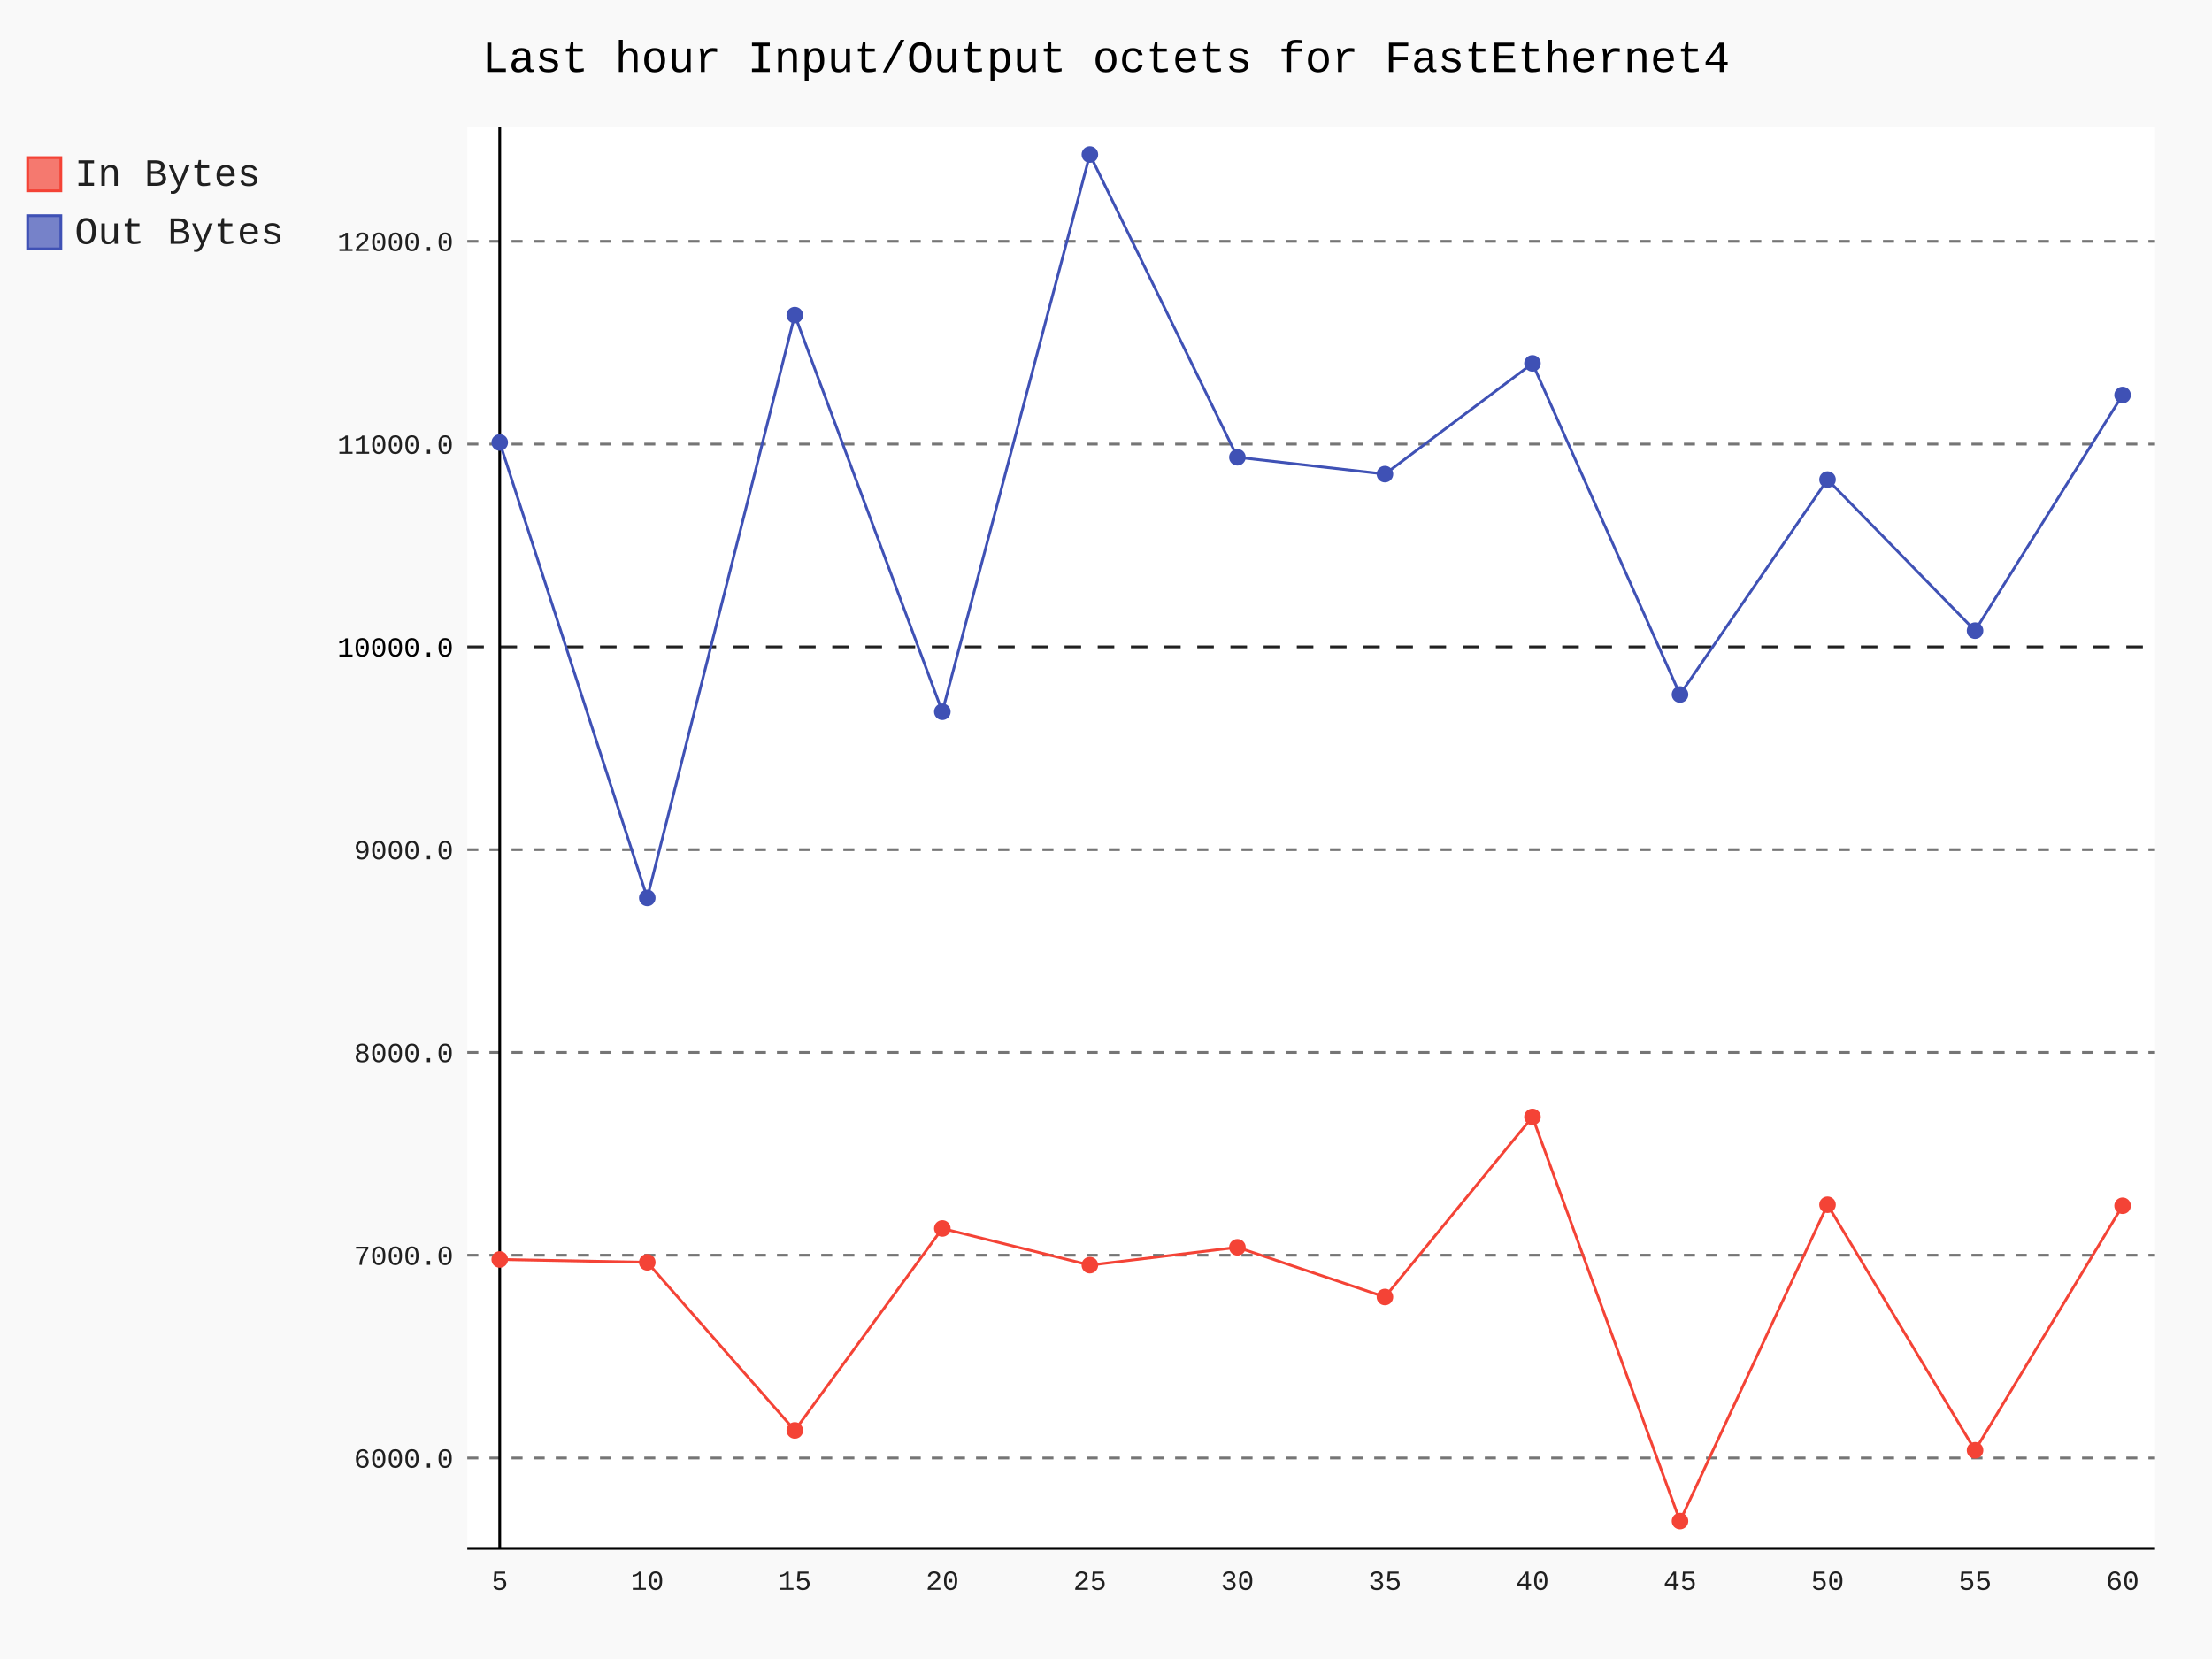
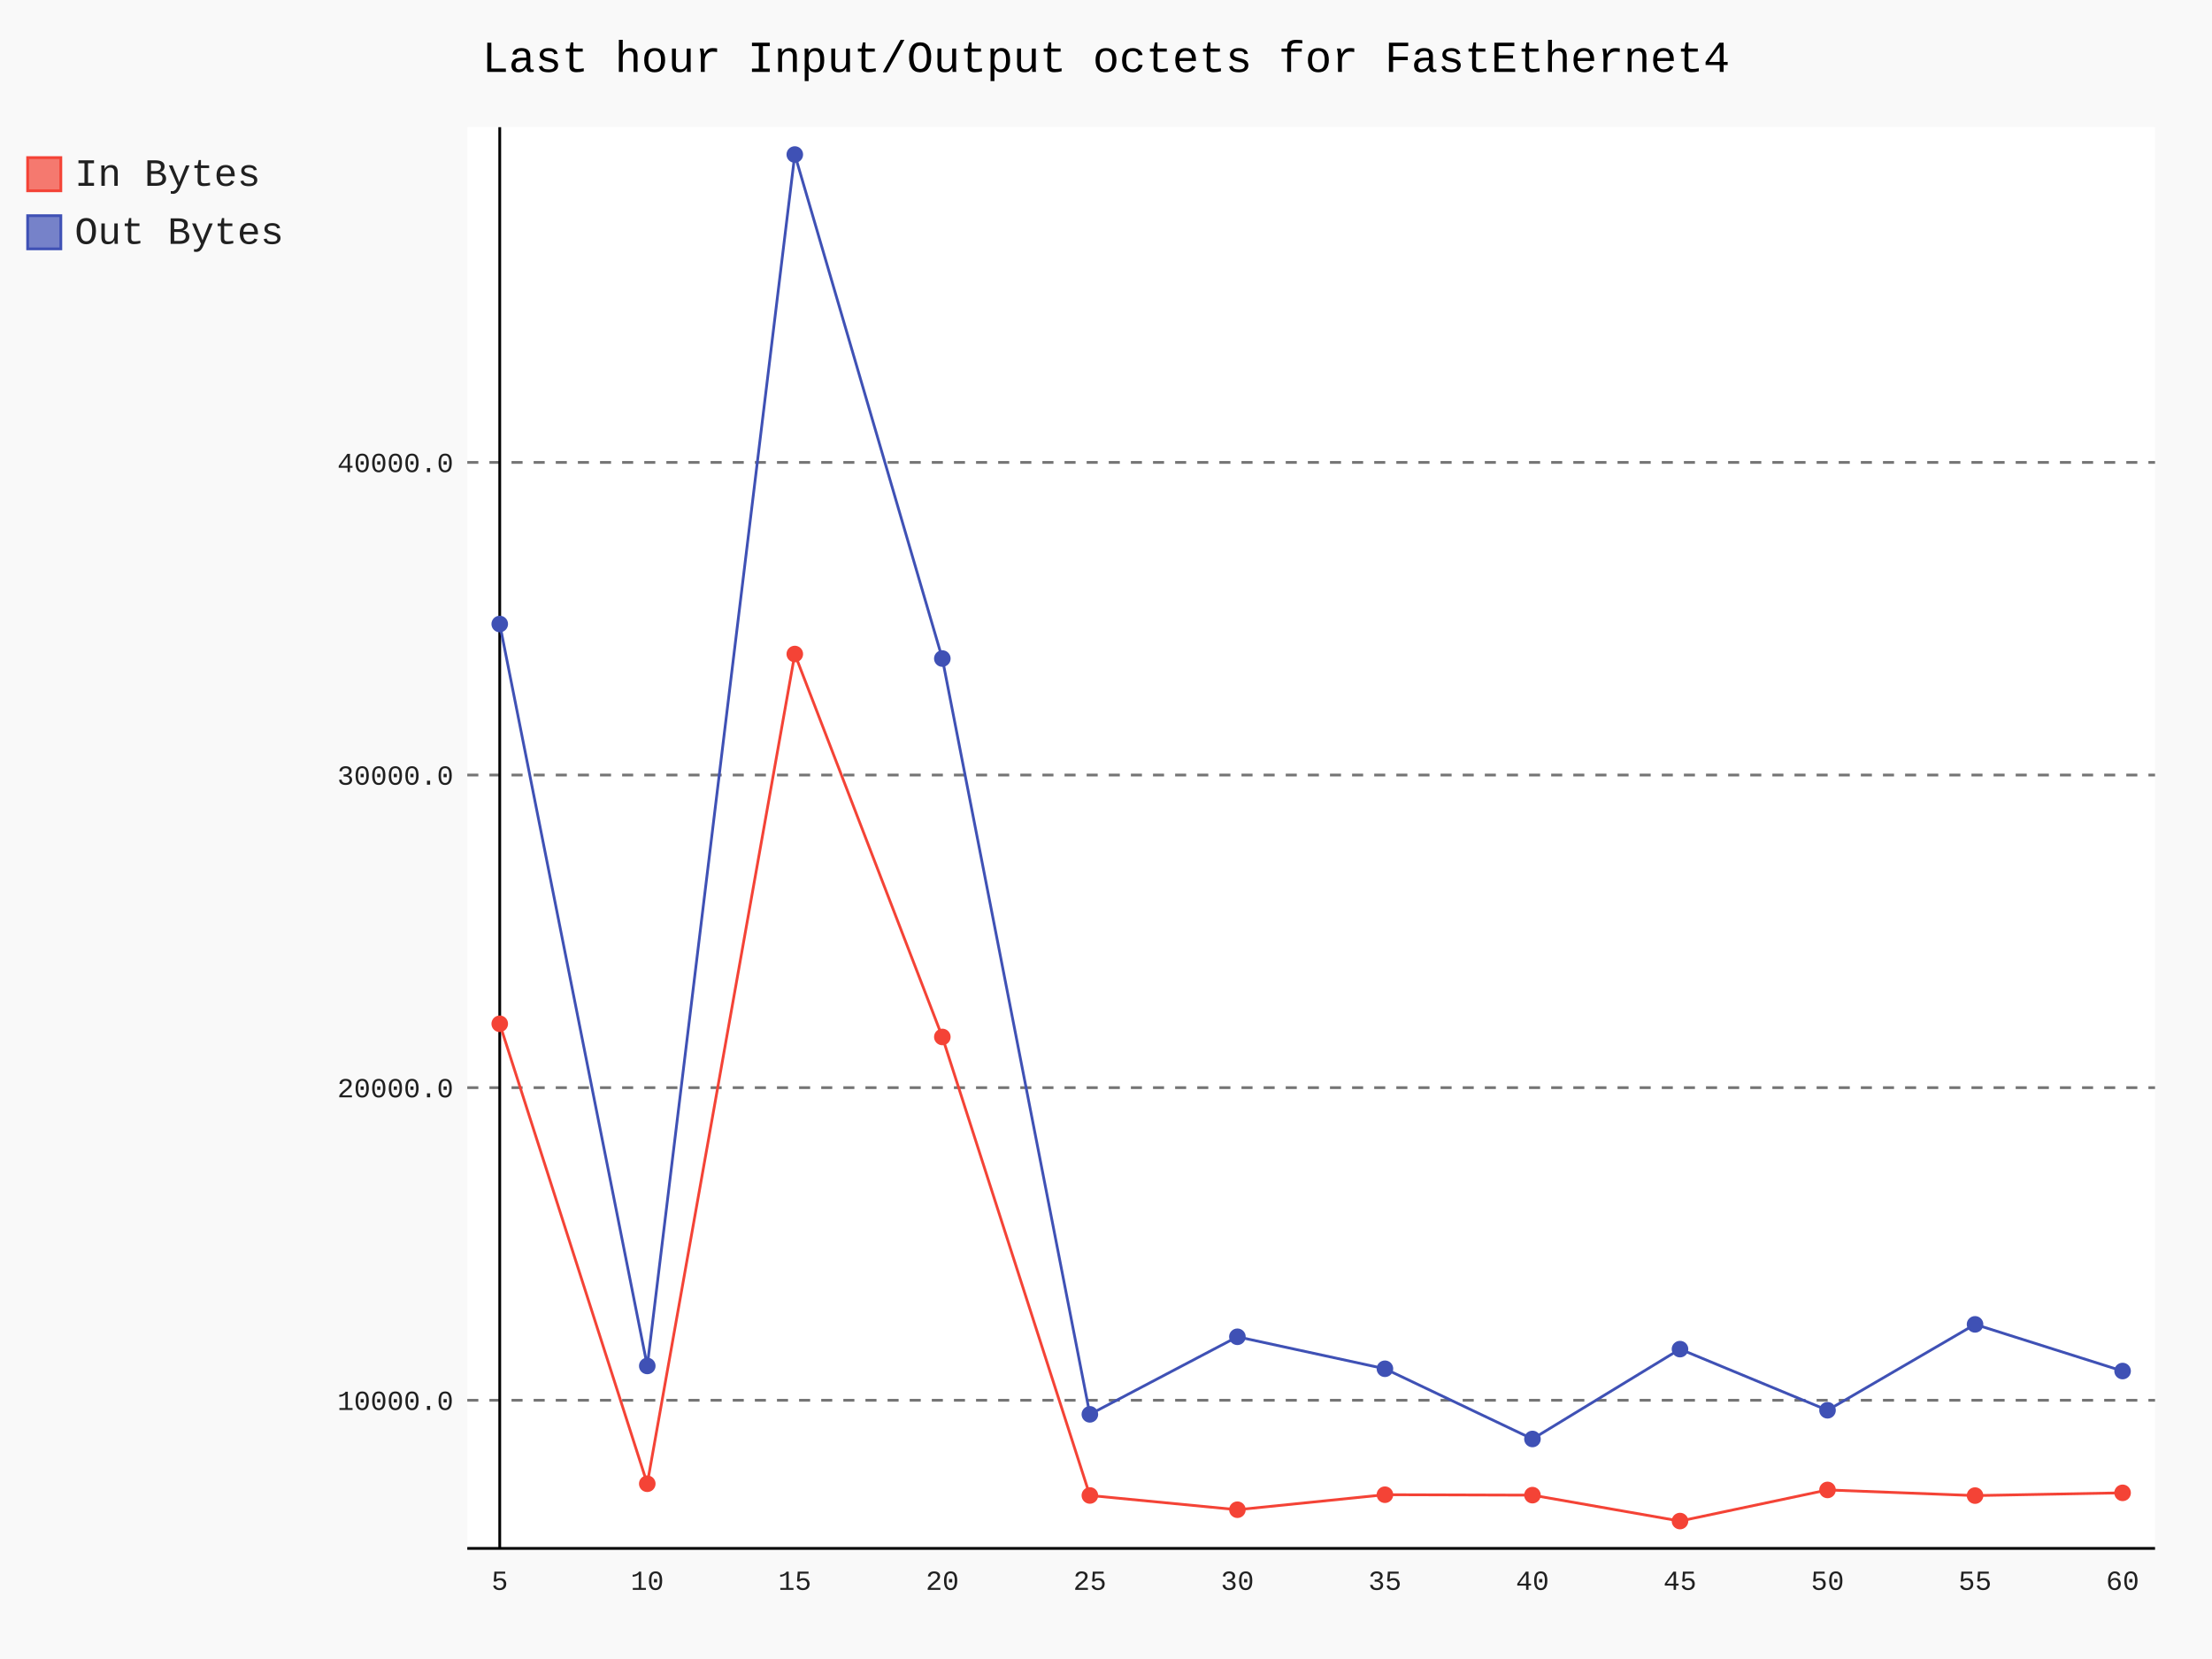
- <svg xmlns="http://www.w3.org/2000/svg" class="pygal-chart" id="chart-ba2d548b-999e-43e1-b2df-b6a1bdf8e7f8" viewBox="0 0 800 600">
+ <svg xmlns="http://www.w3.org/2000/svg" class="pygal-chart" id="chart-c943b272-f813-46ad-80d4-35e70b92af1a" viewBox="0 0 800 600">
  <defs>
-     <style type="text/css">#chart-ba2d548b-999e-43e1-b2df-b6a1bdf8e7f8{-webkit-user-select:none;-webkit-font-smoothing:antialiased;font-family:Consolas,"Liberation Mono",Menlo,Courier,monospace}#chart-ba2d548b-999e-43e1-b2df-b6a1bdf8e7f8 .title{font-family:Consolas,"Liberation Mono",Menlo,Courier,monospace;font-size:16px}#chart-ba2d548b-999e-43e1-b2df-b6a1bdf8e7f8 .legends .legend text{font-family:Consolas,"Liberation Mono",Menlo,Courier,monospace;font-size:14px}#chart-ba2d548b-999e-43e1-b2df-b6a1bdf8e7f8 .axis text{font-family:Consolas,"Liberation Mono",Menlo,Courier,monospace;font-size:10px}#chart-ba2d548b-999e-43e1-b2df-b6a1bdf8e7f8 .axis text.major{font-family:Consolas,"Liberation Mono",Menlo,Courier,monospace;font-size:10px}#chart-ba2d548b-999e-43e1-b2df-b6a1bdf8e7f8 .text-overlay text.value{font-family:Consolas,"Liberation Mono",Menlo,Courier,monospace;font-size:16px}#chart-ba2d548b-999e-43e1-b2df-b6a1bdf8e7f8 .text-overlay text.label{font-family:Consolas,"Liberation Mono",Menlo,Courier,monospace;font-size:10px}#chart-ba2d548b-999e-43e1-b2df-b6a1bdf8e7f8 .tooltip{font-family:Consolas,"Liberation Mono",Menlo,Courier,monospace;font-size:14px}#chart-ba2d548b-999e-43e1-b2df-b6a1bdf8e7f8 text.no_data{font-family:Consolas,"Liberation Mono",Menlo,Courier,monospace;font-size:64px}
- #chart-ba2d548b-999e-43e1-b2df-b6a1bdf8e7f8{background-color:rgba(249,249,249,1)}#chart-ba2d548b-999e-43e1-b2df-b6a1bdf8e7f8 path,#chart-ba2d548b-999e-43e1-b2df-b6a1bdf8e7f8 line,#chart-ba2d548b-999e-43e1-b2df-b6a1bdf8e7f8 rect,#chart-ba2d548b-999e-43e1-b2df-b6a1bdf8e7f8 circle{-webkit-transition:150ms;-moz-transition:150ms;transition:150ms}#chart-ba2d548b-999e-43e1-b2df-b6a1bdf8e7f8 .graph &gt; .background{fill:rgba(249,249,249,1)}#chart-ba2d548b-999e-43e1-b2df-b6a1bdf8e7f8 .plot &gt; .background{fill:rgba(255,255,255,1)}#chart-ba2d548b-999e-43e1-b2df-b6a1bdf8e7f8 .graph{fill:rgba(0,0,0,.87)}#chart-ba2d548b-999e-43e1-b2df-b6a1bdf8e7f8 text.no_data{fill:rgba(0,0,0,1)}#chart-ba2d548b-999e-43e1-b2df-b6a1bdf8e7f8 .title{fill:rgba(0,0,0,1)}#chart-ba2d548b-999e-43e1-b2df-b6a1bdf8e7f8 .legends .legend text{fill:rgba(0,0,0,.87)}#chart-ba2d548b-999e-43e1-b2df-b6a1bdf8e7f8 .legends .legend:hover text{fill:rgba(0,0,0,1)}#chart-ba2d548b-999e-43e1-b2df-b6a1bdf8e7f8 .axis .line{stroke:rgba(0,0,0,1)}#chart-ba2d548b-999e-43e1-b2df-b6a1bdf8e7f8 .axis .guide.line{stroke:rgba(0,0,0,.54)}#chart-ba2d548b-999e-43e1-b2df-b6a1bdf8e7f8 .axis .major.line{stroke:rgba(0,0,0,.87)}#chart-ba2d548b-999e-43e1-b2df-b6a1bdf8e7f8 .axis text.major{fill:rgba(0,0,0,1)}#chart-ba2d548b-999e-43e1-b2df-b6a1bdf8e7f8 .axis.y .guides:hover .guide.line,#chart-ba2d548b-999e-43e1-b2df-b6a1bdf8e7f8 .line-graph .axis.x .guides:hover .guide.line,#chart-ba2d548b-999e-43e1-b2df-b6a1bdf8e7f8 .stackedline-graph .axis.x .guides:hover .guide.line,#chart-ba2d548b-999e-43e1-b2df-b6a1bdf8e7f8 .xy-graph .axis.x .guides:hover .guide.line{stroke:rgba(0,0,0,1)}#chart-ba2d548b-999e-43e1-b2df-b6a1bdf8e7f8 .axis .guides:hover text{fill:rgba(0,0,0,1)}#chart-ba2d548b-999e-43e1-b2df-b6a1bdf8e7f8 .reactive{fill-opacity:.7}#chart-ba2d548b-999e-43e1-b2df-b6a1bdf8e7f8 .ci{stroke:rgba(0,0,0,.87)}#chart-ba2d548b-999e-43e1-b2df-b6a1bdf8e7f8 .reactive.active,#chart-ba2d548b-999e-43e1-b2df-b6a1bdf8e7f8 .active .reactive{fill-opacity:.8;stroke-width:4}#chart-ba2d548b-999e-43e1-b2df-b6a1bdf8e7f8 .series text{fill:rgba(0,0,0,1)}#chart-ba2d548b-999e-43e1-b2df-b6a1bdf8e7f8 .tooltip rect{fill:rgba(255,255,255,1);stroke:rgba(0,0,0,1);-webkit-transition:opacity 150ms;-moz-transition:opacity 150ms;transition:opacity 150ms}#chart-ba2d548b-999e-43e1-b2df-b6a1bdf8e7f8 .tooltip .label{fill:rgba(0,0,0,.87)}#chart-ba2d548b-999e-43e1-b2df-b6a1bdf8e7f8 .tooltip .label{fill:rgba(0,0,0,.87)}#chart-ba2d548b-999e-43e1-b2df-b6a1bdf8e7f8 .tooltip .legend{font-size:.8em;fill:rgba(0,0,0,.54)}#chart-ba2d548b-999e-43e1-b2df-b6a1bdf8e7f8 .tooltip .x_label{font-size:.6em;fill:rgba(0,0,0,1)}#chart-ba2d548b-999e-43e1-b2df-b6a1bdf8e7f8 .tooltip .xlink{font-size:.5em;text-decoration:underline}#chart-ba2d548b-999e-43e1-b2df-b6a1bdf8e7f8 .tooltip .value{font-size:1.5em}#chart-ba2d548b-999e-43e1-b2df-b6a1bdf8e7f8 .map-element{fill:rgba(255,255,255,1);stroke:rgba(0,0,0,.54) !important}#chart-ba2d548b-999e-43e1-b2df-b6a1bdf8e7f8 .map-element .reactive{fill-opacity:inherit}#chart-ba2d548b-999e-43e1-b2df-b6a1bdf8e7f8 .color-0,#chart-ba2d548b-999e-43e1-b2df-b6a1bdf8e7f8 .color-0 a:visited{stroke:#F44336;fill:#F44336}#chart-ba2d548b-999e-43e1-b2df-b6a1bdf8e7f8 .color-1,#chart-ba2d548b-999e-43e1-b2df-b6a1bdf8e7f8 .color-1 a:visited{stroke:#3F51B5;fill:#3F51B5}#chart-ba2d548b-999e-43e1-b2df-b6a1bdf8e7f8 .text-overlay .color-0 text{fill:black}#chart-ba2d548b-999e-43e1-b2df-b6a1bdf8e7f8 .text-overlay .color-1 text{fill:black}
- #chart-ba2d548b-999e-43e1-b2df-b6a1bdf8e7f8 text.no_data{text-anchor:middle}#chart-ba2d548b-999e-43e1-b2df-b6a1bdf8e7f8 .guide.line{fill:none}#chart-ba2d548b-999e-43e1-b2df-b6a1bdf8e7f8 .centered{text-anchor:middle}#chart-ba2d548b-999e-43e1-b2df-b6a1bdf8e7f8 .title{text-anchor:middle}#chart-ba2d548b-999e-43e1-b2df-b6a1bdf8e7f8 .legends .legend text{fill-opacity:1}#chart-ba2d548b-999e-43e1-b2df-b6a1bdf8e7f8 .axis.x text{text-anchor:middle}#chart-ba2d548b-999e-43e1-b2df-b6a1bdf8e7f8 .axis.x:not(.web) text[transform]{text-anchor:start}#chart-ba2d548b-999e-43e1-b2df-b6a1bdf8e7f8 .axis.x:not(.web) text[transform].backwards{text-anchor:end}#chart-ba2d548b-999e-43e1-b2df-b6a1bdf8e7f8 .axis.y text{text-anchor:end}#chart-ba2d548b-999e-43e1-b2df-b6a1bdf8e7f8 .axis.y text[transform].backwards{text-anchor:start}#chart-ba2d548b-999e-43e1-b2df-b6a1bdf8e7f8 .axis.y2 text{text-anchor:start}#chart-ba2d548b-999e-43e1-b2df-b6a1bdf8e7f8 .axis.y2 text[transform].backwards{text-anchor:end}#chart-ba2d548b-999e-43e1-b2df-b6a1bdf8e7f8 .axis .guide.line{stroke-dasharray:4,4}#chart-ba2d548b-999e-43e1-b2df-b6a1bdf8e7f8 .axis .major.guide.line{stroke-dasharray:6,6}#chart-ba2d548b-999e-43e1-b2df-b6a1bdf8e7f8 .horizontal .axis.y .guide.line,#chart-ba2d548b-999e-43e1-b2df-b6a1bdf8e7f8 .horizontal .axis.y2 .guide.line,#chart-ba2d548b-999e-43e1-b2df-b6a1bdf8e7f8 .vertical .axis.x .guide.line{opacity:0}#chart-ba2d548b-999e-43e1-b2df-b6a1bdf8e7f8 .horizontal .axis.always_show .guide.line,#chart-ba2d548b-999e-43e1-b2df-b6a1bdf8e7f8 .vertical .axis.always_show .guide.line{opacity:1 !important}#chart-ba2d548b-999e-43e1-b2df-b6a1bdf8e7f8 .axis.y .guides:hover .guide.line,#chart-ba2d548b-999e-43e1-b2df-b6a1bdf8e7f8 .axis.y2 .guides:hover .guide.line,#chart-ba2d548b-999e-43e1-b2df-b6a1bdf8e7f8 .axis.x .guides:hover .guide.line{opacity:1}#chart-ba2d548b-999e-43e1-b2df-b6a1bdf8e7f8 .axis .guides:hover text{opacity:1}#chart-ba2d548b-999e-43e1-b2df-b6a1bdf8e7f8 .nofill{fill:none}#chart-ba2d548b-999e-43e1-b2df-b6a1bdf8e7f8 .subtle-fill{fill-opacity:.2}#chart-ba2d548b-999e-43e1-b2df-b6a1bdf8e7f8 .dot{stroke-width:1px;fill-opacity:1}#chart-ba2d548b-999e-43e1-b2df-b6a1bdf8e7f8 .dot.active{stroke-width:5px}#chart-ba2d548b-999e-43e1-b2df-b6a1bdf8e7f8 .dot.negative{fill:transparent}#chart-ba2d548b-999e-43e1-b2df-b6a1bdf8e7f8 text,#chart-ba2d548b-999e-43e1-b2df-b6a1bdf8e7f8 tspan{stroke:none !important}#chart-ba2d548b-999e-43e1-b2df-b6a1bdf8e7f8 .series text.active{opacity:1}#chart-ba2d548b-999e-43e1-b2df-b6a1bdf8e7f8 .tooltip rect{fill-opacity:.95;stroke-width:.5}#chart-ba2d548b-999e-43e1-b2df-b6a1bdf8e7f8 .tooltip text{fill-opacity:1}#chart-ba2d548b-999e-43e1-b2df-b6a1bdf8e7f8 .showable{visibility:hidden}#chart-ba2d548b-999e-43e1-b2df-b6a1bdf8e7f8 .showable.shown{visibility:visible}</style>
+     <style type="text/css">#chart-c943b272-f813-46ad-80d4-35e70b92af1a{-webkit-user-select:none;-webkit-font-smoothing:antialiased;font-family:Consolas,"Liberation Mono",Menlo,Courier,monospace}#chart-c943b272-f813-46ad-80d4-35e70b92af1a .title{font-family:Consolas,"Liberation Mono",Menlo,Courier,monospace;font-size:16px}#chart-c943b272-f813-46ad-80d4-35e70b92af1a .legends .legend text{font-family:Consolas,"Liberation Mono",Menlo,Courier,monospace;font-size:14px}#chart-c943b272-f813-46ad-80d4-35e70b92af1a .axis text{font-family:Consolas,"Liberation Mono",Menlo,Courier,monospace;font-size:10px}#chart-c943b272-f813-46ad-80d4-35e70b92af1a .axis text.major{font-family:Consolas,"Liberation Mono",Menlo,Courier,monospace;font-size:10px}#chart-c943b272-f813-46ad-80d4-35e70b92af1a .text-overlay text.value{font-family:Consolas,"Liberation Mono",Menlo,Courier,monospace;font-size:16px}#chart-c943b272-f813-46ad-80d4-35e70b92af1a .text-overlay text.label{font-family:Consolas,"Liberation Mono",Menlo,Courier,monospace;font-size:10px}#chart-c943b272-f813-46ad-80d4-35e70b92af1a .tooltip{font-family:Consolas,"Liberation Mono",Menlo,Courier,monospace;font-size:14px}#chart-c943b272-f813-46ad-80d4-35e70b92af1a text.no_data{font-family:Consolas,"Liberation Mono",Menlo,Courier,monospace;font-size:64px}
+ #chart-c943b272-f813-46ad-80d4-35e70b92af1a{background-color:rgba(249,249,249,1)}#chart-c943b272-f813-46ad-80d4-35e70b92af1a path,#chart-c943b272-f813-46ad-80d4-35e70b92af1a line,#chart-c943b272-f813-46ad-80d4-35e70b92af1a rect,#chart-c943b272-f813-46ad-80d4-35e70b92af1a circle{-webkit-transition:150ms;-moz-transition:150ms;transition:150ms}#chart-c943b272-f813-46ad-80d4-35e70b92af1a .graph &gt; .background{fill:rgba(249,249,249,1)}#chart-c943b272-f813-46ad-80d4-35e70b92af1a .plot &gt; .background{fill:rgba(255,255,255,1)}#chart-c943b272-f813-46ad-80d4-35e70b92af1a .graph{fill:rgba(0,0,0,.87)}#chart-c943b272-f813-46ad-80d4-35e70b92af1a text.no_data{fill:rgba(0,0,0,1)}#chart-c943b272-f813-46ad-80d4-35e70b92af1a .title{fill:rgba(0,0,0,1)}#chart-c943b272-f813-46ad-80d4-35e70b92af1a .legends .legend text{fill:rgba(0,0,0,.87)}#chart-c943b272-f813-46ad-80d4-35e70b92af1a .legends .legend:hover text{fill:rgba(0,0,0,1)}#chart-c943b272-f813-46ad-80d4-35e70b92af1a .axis .line{stroke:rgba(0,0,0,1)}#chart-c943b272-f813-46ad-80d4-35e70b92af1a .axis .guide.line{stroke:rgba(0,0,0,.54)}#chart-c943b272-f813-46ad-80d4-35e70b92af1a .axis .major.line{stroke:rgba(0,0,0,.87)}#chart-c943b272-f813-46ad-80d4-35e70b92af1a .axis text.major{fill:rgba(0,0,0,1)}#chart-c943b272-f813-46ad-80d4-35e70b92af1a .axis.y .guides:hover .guide.line,#chart-c943b272-f813-46ad-80d4-35e70b92af1a .line-graph .axis.x .guides:hover .guide.line,#chart-c943b272-f813-46ad-80d4-35e70b92af1a .stackedline-graph .axis.x .guides:hover .guide.line,#chart-c943b272-f813-46ad-80d4-35e70b92af1a .xy-graph .axis.x .guides:hover .guide.line{stroke:rgba(0,0,0,1)}#chart-c943b272-f813-46ad-80d4-35e70b92af1a .axis .guides:hover text{fill:rgba(0,0,0,1)}#chart-c943b272-f813-46ad-80d4-35e70b92af1a .reactive{fill-opacity:.7}#chart-c943b272-f813-46ad-80d4-35e70b92af1a .ci{stroke:rgba(0,0,0,.87)}#chart-c943b272-f813-46ad-80d4-35e70b92af1a .reactive.active,#chart-c943b272-f813-46ad-80d4-35e70b92af1a .active .reactive{fill-opacity:.8;stroke-width:4}#chart-c943b272-f813-46ad-80d4-35e70b92af1a .series text{fill:rgba(0,0,0,1)}#chart-c943b272-f813-46ad-80d4-35e70b92af1a .tooltip rect{fill:rgba(255,255,255,1);stroke:rgba(0,0,0,1);-webkit-transition:opacity 150ms;-moz-transition:opacity 150ms;transition:opacity 150ms}#chart-c943b272-f813-46ad-80d4-35e70b92af1a .tooltip .label{fill:rgba(0,0,0,.87)}#chart-c943b272-f813-46ad-80d4-35e70b92af1a .tooltip .label{fill:rgba(0,0,0,.87)}#chart-c943b272-f813-46ad-80d4-35e70b92af1a .tooltip .legend{font-size:.8em;fill:rgba(0,0,0,.54)}#chart-c943b272-f813-46ad-80d4-35e70b92af1a .tooltip .x_label{font-size:.6em;fill:rgba(0,0,0,1)}#chart-c943b272-f813-46ad-80d4-35e70b92af1a .tooltip .xlink{font-size:.5em;text-decoration:underline}#chart-c943b272-f813-46ad-80d4-35e70b92af1a .tooltip .value{font-size:1.5em}#chart-c943b272-f813-46ad-80d4-35e70b92af1a .map-element{fill:rgba(255,255,255,1);stroke:rgba(0,0,0,.54) !important}#chart-c943b272-f813-46ad-80d4-35e70b92af1a .map-element .reactive{fill-opacity:inherit}#chart-c943b272-f813-46ad-80d4-35e70b92af1a .color-0,#chart-c943b272-f813-46ad-80d4-35e70b92af1a .color-0 a:visited{stroke:#F44336;fill:#F44336}#chart-c943b272-f813-46ad-80d4-35e70b92af1a .color-1,#chart-c943b272-f813-46ad-80d4-35e70b92af1a .color-1 a:visited{stroke:#3F51B5;fill:#3F51B5}#chart-c943b272-f813-46ad-80d4-35e70b92af1a .text-overlay .color-0 text{fill:black}#chart-c943b272-f813-46ad-80d4-35e70b92af1a .text-overlay .color-1 text{fill:black}
+ #chart-c943b272-f813-46ad-80d4-35e70b92af1a text.no_data{text-anchor:middle}#chart-c943b272-f813-46ad-80d4-35e70b92af1a .guide.line{fill:none}#chart-c943b272-f813-46ad-80d4-35e70b92af1a .centered{text-anchor:middle}#chart-c943b272-f813-46ad-80d4-35e70b92af1a .title{text-anchor:middle}#chart-c943b272-f813-46ad-80d4-35e70b92af1a .legends .legend text{fill-opacity:1}#chart-c943b272-f813-46ad-80d4-35e70b92af1a .axis.x text{text-anchor:middle}#chart-c943b272-f813-46ad-80d4-35e70b92af1a .axis.x:not(.web) text[transform]{text-anchor:start}#chart-c943b272-f813-46ad-80d4-35e70b92af1a .axis.x:not(.web) text[transform].backwards{text-anchor:end}#chart-c943b272-f813-46ad-80d4-35e70b92af1a .axis.y text{text-anchor:end}#chart-c943b272-f813-46ad-80d4-35e70b92af1a .axis.y text[transform].backwards{text-anchor:start}#chart-c943b272-f813-46ad-80d4-35e70b92af1a .axis.y2 text{text-anchor:start}#chart-c943b272-f813-46ad-80d4-35e70b92af1a .axis.y2 text[transform].backwards{text-anchor:end}#chart-c943b272-f813-46ad-80d4-35e70b92af1a .axis .guide.line{stroke-dasharray:4,4}#chart-c943b272-f813-46ad-80d4-35e70b92af1a .axis .major.guide.line{stroke-dasharray:6,6}#chart-c943b272-f813-46ad-80d4-35e70b92af1a .horizontal .axis.y .guide.line,#chart-c943b272-f813-46ad-80d4-35e70b92af1a .horizontal .axis.y2 .guide.line,#chart-c943b272-f813-46ad-80d4-35e70b92af1a .vertical .axis.x .guide.line{opacity:0}#chart-c943b272-f813-46ad-80d4-35e70b92af1a .horizontal .axis.always_show .guide.line,#chart-c943b272-f813-46ad-80d4-35e70b92af1a .vertical .axis.always_show .guide.line{opacity:1 !important}#chart-c943b272-f813-46ad-80d4-35e70b92af1a .axis.y .guides:hover .guide.line,#chart-c943b272-f813-46ad-80d4-35e70b92af1a .axis.y2 .guides:hover .guide.line,#chart-c943b272-f813-46ad-80d4-35e70b92af1a .axis.x .guides:hover .guide.line{opacity:1}#chart-c943b272-f813-46ad-80d4-35e70b92af1a .axis .guides:hover text{opacity:1}#chart-c943b272-f813-46ad-80d4-35e70b92af1a .nofill{fill:none}#chart-c943b272-f813-46ad-80d4-35e70b92af1a .subtle-fill{fill-opacity:.2}#chart-c943b272-f813-46ad-80d4-35e70b92af1a .dot{stroke-width:1px;fill-opacity:1}#chart-c943b272-f813-46ad-80d4-35e70b92af1a .dot.active{stroke-width:5px}#chart-c943b272-f813-46ad-80d4-35e70b92af1a .dot.negative{fill:transparent}#chart-c943b272-f813-46ad-80d4-35e70b92af1a text,#chart-c943b272-f813-46ad-80d4-35e70b92af1a tspan{stroke:none !important}#chart-c943b272-f813-46ad-80d4-35e70b92af1a .series text.active{opacity:1}#chart-c943b272-f813-46ad-80d4-35e70b92af1a .tooltip rect{fill-opacity:.95;stroke-width:.5}#chart-c943b272-f813-46ad-80d4-35e70b92af1a .tooltip text{fill-opacity:1}#chart-c943b272-f813-46ad-80d4-35e70b92af1a .showable{visibility:hidden}#chart-c943b272-f813-46ad-80d4-35e70b92af1a .showable.shown{visibility:visible}</style>
  </defs>
  <g class="graph line-graph vertical">
    <rect class="background" height="600" width="800" x="0" y="0" />
    <g class="plot" transform="translate(169, 46)">
      <rect class="background" height="514" width="610.4" x="0" y="0" />
      <g class="axis y">
        <path class="line" d="M0 514 h610.4" />
        <g class="guides">
-           <path class="guide line" d="M0 481.307 h610.4" />
-           <text class="" x="-5" y="484.807">6000.0</text>
+           <path class="guide line" d="M0 460.428 h610.4" />
+           <text class="" x="-5" y="463.928">10000.0</text>
        </g>
        <g class="guides">
-           <path class="guide line" d="M0 407.968 h610.4" />
-           <text class="" x="-5" y="411.468">7000.0</text>
+           <path class="guide line" d="M0 347.365 h610.4" />
+           <text class="" x="-5" y="350.865">20000.0</text>
        </g>
        <g class="guides">
-           <path class="guide line" d="M0 334.629 h610.4" />
-           <text class="" x="-5" y="338.129">8000.0</text>
+           <path class="guide line" d="M0 234.303 h610.4" />
+           <text class="" x="-5" y="237.803">30000.0</text>
        </g>
        <g class="guides">
-           <path class="guide line" d="M0 261.29 h610.4" />
-           <text class="" x="-5" y="264.79">9000.0</text>
-         </g>
-         <g class="guides">
-           <path class="major guide line" d="M0 187.951 h610.4" />
-           <text class="major" x="-5" y="191.451">10000.0</text>
-         </g>
-         <g class="guides">
-           <path class="guide line" d="M0 114.613 h610.4" />
-           <text class="" x="-5" y="118.113">11000.0</text>
-         </g>
-         <g class="guides">
-           <path class="guide line" d="M0 41.274 h610.4" />
-           <text class="" x="-5" y="44.774">12000.0</text>
+           <path class="guide line" d="M0 121.24 h610.4" />
+           <text class="" x="-5" y="124.74">40000.0</text>
        </g>
      </g>
      <g class="axis x">
        <g class="guides">
          <path class="line" d="M11.738 0 v514" />
          <text class="" x="11.738" y="529.0">5</text>
        </g>
        <g class="guides">
          <path class="guide line" d="M65.095 0 v514" />
          <text class="" x="65.095" y="529.0">10</text>
        </g>
        <g class="guides">
          <path class="guide line" d="M118.452 0 v514" />
          <text class="" x="118.452" y="529.0">15</text>
        </g>
        <g class="guides">
          <path class="guide line" d="M171.808 0 v514" />
          <text class="" x="171.808" y="529.0">20</text>
        </g>
        <g class="guides">
          <path class="guide line" d="M225.165 0 v514" />
          <text class="" x="225.165" y="529.0">25</text>
        </g>
        <g class="guides">
          <path class="guide line" d="M278.522 0 v514" />
          <text class="" x="278.522" y="529.0">30</text>
        </g>
        <g class="guides">
          <path class="guide line" d="M331.878 0 v514" />
          <text class="" x="331.878" y="529.0">35</text>
        </g>
        <g class="guides">
          <path class="guide line" d="M385.235 0 v514" />
          <text class="" x="385.235" y="529.0">40</text>
        </g>
        <g class="guides">
          <path class="guide line" d="M438.592 0 v514" />
          <text class="" x="438.592" y="529.0">45</text>
        </g>
        <g class="guides">
          <path class="guide line" d="M491.948 0 v514" />
          <text class="" x="491.948" y="529.0">50</text>
        </g>
        <g class="guides">
          <path class="guide line" d="M545.305 0 v514" />
          <text class="" x="545.305" y="529.0">55</text>
        </g>
        <g class="guides">
          <path class="guide line" d="M598.662 0 v514" />
          <text class="" x="598.662" y="529.0">60</text>
        </g>
      </g>
      <g class="series serie-0 color-0">
-         <path class="line reactive nofill" d="M11.738 409.508 L65.095 410.535 118.452 471.333 171.808 398.287 225.165 411.562 278.522 405.108 331.878 423.076 385.235 357.951 438.592 504.115 491.948 389.707 545.305 478.52 598.662 390.073" />
+         <path class="line reactive nofill" d="M11.738 324.267 L65.095 490.616 118.452 190.536 171.808 329.027 225.165 494.856 278.522 500.011 331.878 494.584 385.235 494.742 438.592 504.115 491.948 492.854 545.305 494.901 598.662 493.906" />
      </g>
      <g class="series serie-1 color-1">
-         <path class="line reactive nofill" d="M11.738 114.026 L65.095 278.745 118.452 67.969 171.808 211.42 225.165 9.885 278.522 119.38 331.878 125.467 385.235 85.424 438.592 205.186 491.948 127.447 545.305 182.084 598.662 96.865" />
+         <path class="line reactive nofill" d="M11.738 179.682 L65.095 448.014 118.452 9.885 171.808 192.176 225.165 465.516 278.522 437.465 331.878 449.031 385.235 474.425 438.592 441.931 491.948 464.046 545.305 432.976 598.662 449.857" />
      </g>
    </g>
    <g class="titles">
      <text class="title plot_title" x="400.0" y="26">Last hour Input/Output octets for FastEthernet4</text>
    </g>
    <g class="plot overlay" transform="translate(169, 46)">
      <g class="series serie-0 color-0">
        <g class="dots">
-           <circle class="dot reactive tooltip-trigger" cx="11.738" cy="409.508" r="2.5" />
+           <circle class="dot reactive tooltip-trigger" cx="11.738" cy="324.267" r="2.5" />
        </g>
        <g class="dots">
-           <circle class="dot reactive tooltip-trigger" cx="65.095" cy="410.535" r="2.5" />
+           <circle class="dot reactive tooltip-trigger" cx="65.095" cy="490.616" r="2.5" />
        </g>
        <g class="dots">
-           <circle class="dot reactive tooltip-trigger" cx="118.452" cy="471.333" r="2.5" />
+           <circle class="dot reactive tooltip-trigger" cx="118.452" cy="190.536" r="2.5" />
        </g>
        <g class="dots">
-           <circle class="dot reactive tooltip-trigger" cx="171.808" cy="398.287" r="2.5" />
+           <circle class="dot reactive tooltip-trigger" cx="171.808" cy="329.027" r="2.5" />
        </g>
        <g class="dots">
-           <circle class="dot reactive tooltip-trigger" cx="225.165" cy="411.562" r="2.5" />
+           <circle class="dot reactive tooltip-trigger" cx="225.165" cy="494.856" r="2.5" />
        </g>
        <g class="dots">
-           <circle class="dot reactive tooltip-trigger" cx="278.522" cy="405.108" r="2.5" />
+           <circle class="dot reactive tooltip-trigger" cx="278.522" cy="500.011" r="2.5" />
        </g>
        <g class="dots">
-           <circle class="dot reactive tooltip-trigger" cx="331.878" cy="423.076" r="2.5" />
+           <circle class="dot reactive tooltip-trigger" cx="331.878" cy="494.584" r="2.5" />
        </g>
        <g class="dots">
-           <circle class="dot reactive tooltip-trigger" cx="385.235" cy="357.951" r="2.5" />
+           <circle class="dot reactive tooltip-trigger" cx="385.235" cy="494.742" r="2.5" />
        </g>
        <g class="dots">
          <circle class="dot reactive tooltip-trigger" cx="438.592" cy="504.115" r="2.5" />
        </g>
        <g class="dots">
-           <circle class="dot reactive tooltip-trigger" cx="491.948" cy="389.707" r="2.5" />
+           <circle class="dot reactive tooltip-trigger" cx="491.948" cy="492.854" r="2.5" />
        </g>
        <g class="dots">
-           <circle class="dot reactive tooltip-trigger" cx="545.305" cy="478.52" r="2.5" />
+           <circle class="dot reactive tooltip-trigger" cx="545.305" cy="494.901" r="2.5" />
        </g>
        <g class="dots">
-           <circle class="dot reactive tooltip-trigger" cx="598.662" cy="390.073" r="2.5" />
+           <circle class="dot reactive tooltip-trigger" cx="598.662" cy="493.906" r="2.5" />
        </g>
      </g>
      <g class="series serie-1 color-1">
        <g class="dots">
-           <circle class="dot reactive tooltip-trigger" cx="11.738" cy="114.026" r="2.5" />
+           <circle class="dot reactive tooltip-trigger" cx="11.738" cy="179.682" r="2.5" />
        </g>
        <g class="dots">
-           <circle class="dot reactive tooltip-trigger" cx="65.095" cy="278.745" r="2.5" />
+           <circle class="dot reactive tooltip-trigger" cx="65.095" cy="448.014" r="2.5" />
        </g>
        <g class="dots">
-           <circle class="dot reactive tooltip-trigger" cx="118.452" cy="67.969" r="2.5" />
+           <circle class="dot reactive tooltip-trigger" cx="118.452" cy="9.885" r="2.5" />
        </g>
        <g class="dots">
-           <circle class="dot reactive tooltip-trigger" cx="171.808" cy="211.42" r="2.5" />
+           <circle class="dot reactive tooltip-trigger" cx="171.808" cy="192.176" r="2.5" />
        </g>
        <g class="dots">
-           <circle class="dot reactive tooltip-trigger" cx="225.165" cy="9.885" r="2.5" />
+           <circle class="dot reactive tooltip-trigger" cx="225.165" cy="465.516" r="2.5" />
        </g>
        <g class="dots">
-           <circle class="dot reactive tooltip-trigger" cx="278.522" cy="119.38" r="2.5" />
+           <circle class="dot reactive tooltip-trigger" cx="278.522" cy="437.465" r="2.5" />
        </g>
        <g class="dots">
-           <circle class="dot reactive tooltip-trigger" cx="331.878" cy="125.467" r="2.5" />
+           <circle class="dot reactive tooltip-trigger" cx="331.878" cy="449.031" r="2.5" />
        </g>
        <g class="dots">
-           <circle class="dot reactive tooltip-trigger" cx="385.235" cy="85.424" r="2.5" />
+           <circle class="dot reactive tooltip-trigger" cx="385.235" cy="474.425" r="2.5" />
        </g>
        <g class="dots">
-           <circle class="dot reactive tooltip-trigger" cx="438.592" cy="205.186" r="2.5" />
+           <circle class="dot reactive tooltip-trigger" cx="438.592" cy="441.931" r="2.5" />
        </g>
        <g class="dots">
-           <circle class="dot reactive tooltip-trigger" cx="491.948" cy="127.447" r="2.5" />
+           <circle class="dot reactive tooltip-trigger" cx="491.948" cy="464.046" r="2.5" />
        </g>
        <g class="dots">
-           <circle class="dot reactive tooltip-trigger" cx="545.305" cy="182.084" r="2.5" />
+           <circle class="dot reactive tooltip-trigger" cx="545.305" cy="432.976" r="2.5" />
        </g>
        <g class="dots">
-           <circle class="dot reactive tooltip-trigger" cx="598.662" cy="96.865" r="2.5" />
+           <circle class="dot reactive tooltip-trigger" cx="598.662" cy="449.857" r="2.5" />
        </g>
      </g>
    </g>
    <g class="plot text-overlay" transform="translate(169, 46)">
      <g class="series serie-0 color-0" />
      <g class="series serie-1 color-1" />
    </g>
    <g class="plot tooltip-overlay" transform="translate(169, 46)">
      <g class="tooltip" style="opacity: 0" transform="translate(0 0)">
        <rect class="tooltip-box" height="0" rx="0" ry="0" width="0" />
        <g class="text" />
      </g>
    </g>
    <g class="legends" transform="translate(10, 56)">
      <g class="legend reactive activate-serie" id="activate-serie-0">
        <rect class="color-0 reactive" height="12" width="12" x="0.0" y="1.0" />
        <text x="17.0" y="11.2">In Bytes</text>
      </g>
      <g class="legend reactive activate-serie" id="activate-serie-1">
        <rect class="color-1 reactive" height="12" width="12" x="0.0" y="22.0" />
        <text x="17.0" y="32.2">Out Bytes</text>
      </g>
    </g>
    <g class="legends" transform="translate(790, 56)" />
  </g>
</svg>
